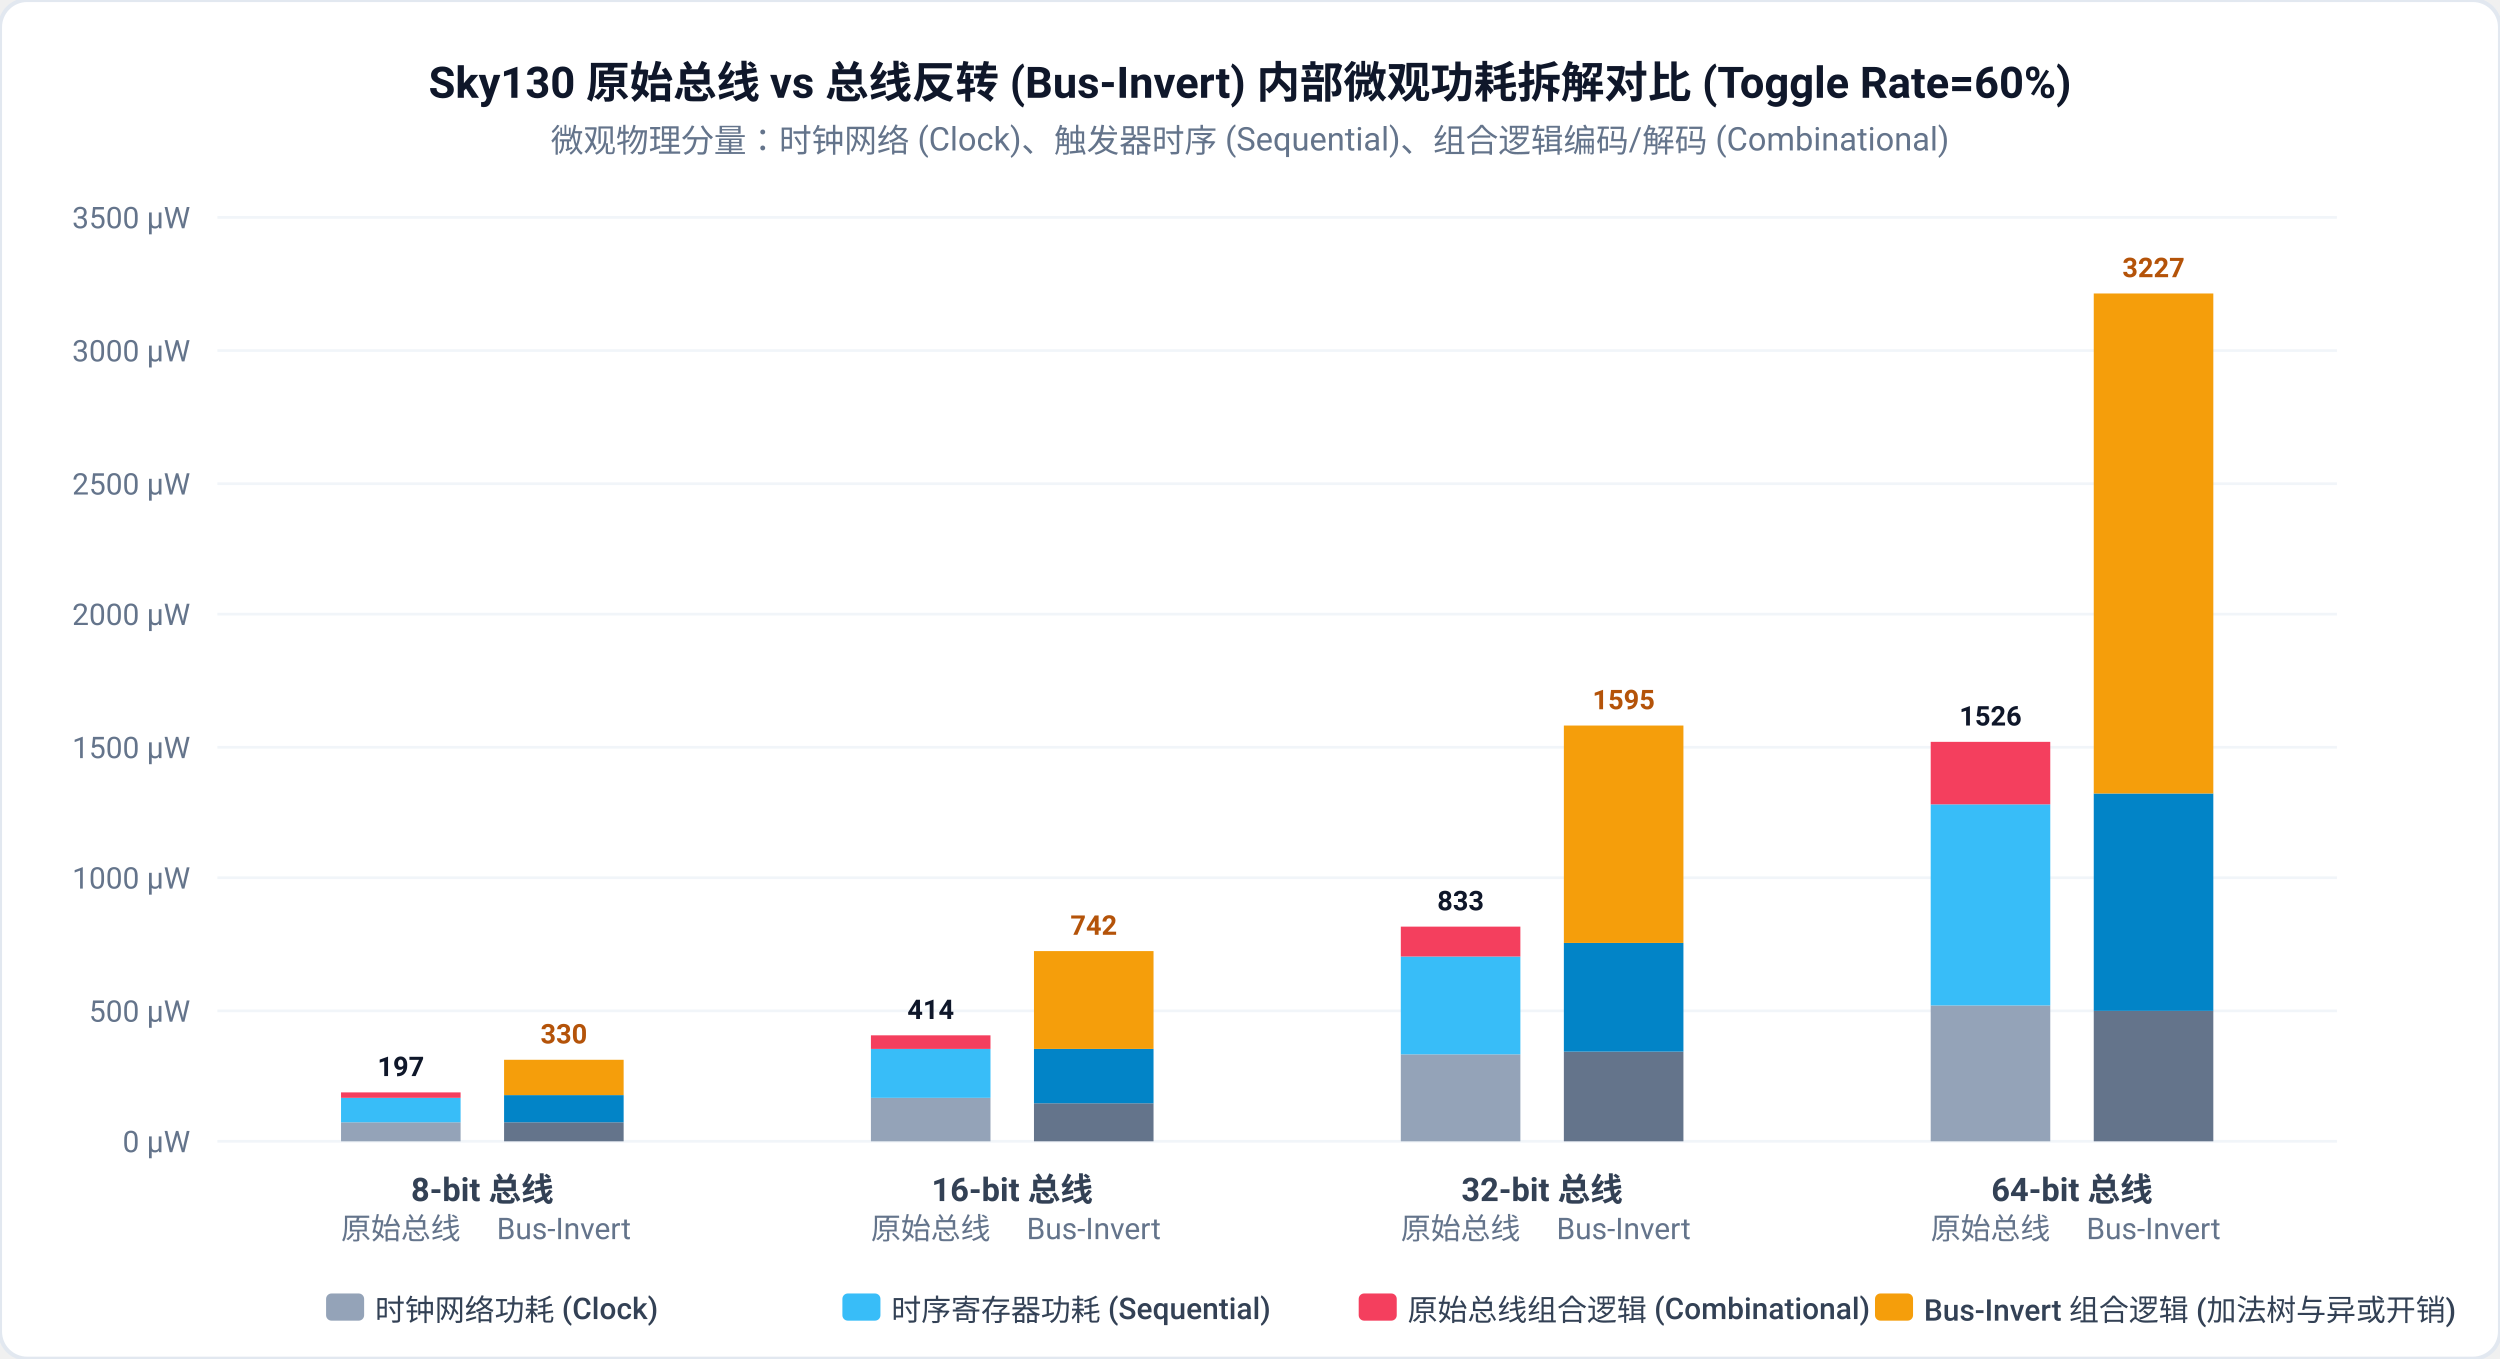
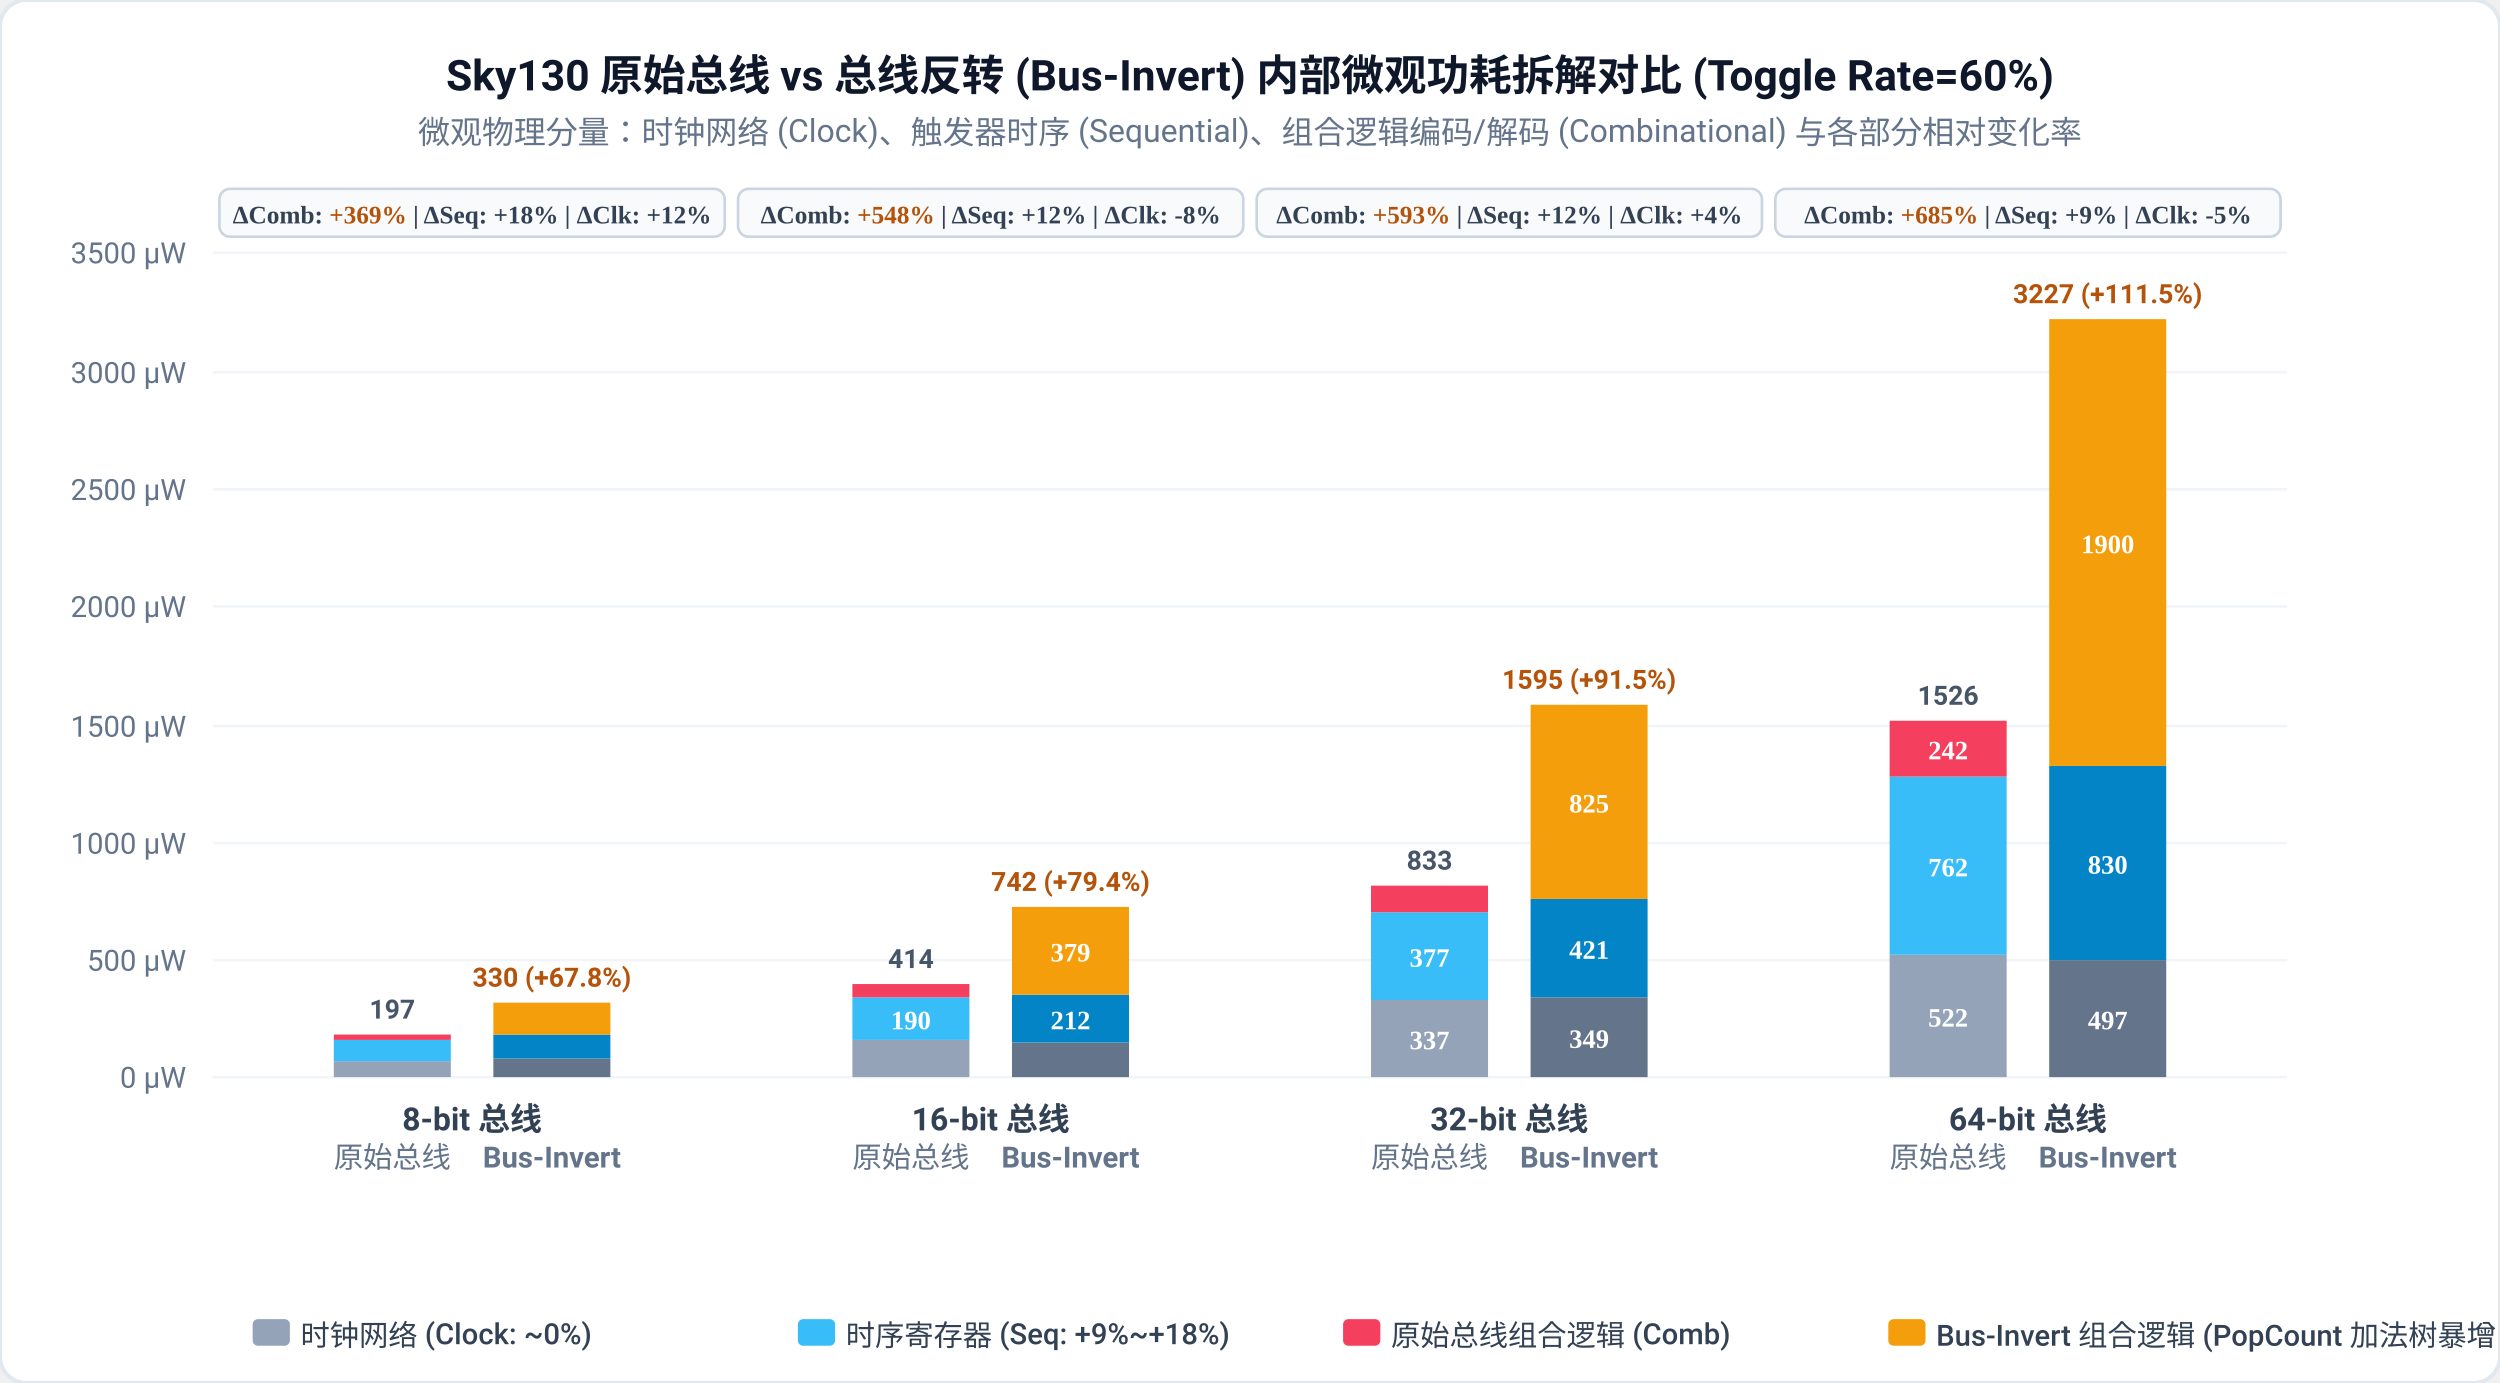
- <svg xmlns="http://www.w3.org/2000/svg" viewBox="0 0 920 500" width="920" height="500">
+ <svg xmlns="http://www.w3.org/2000/svg" viewBox="0 0 940 520" width="940" height="520">
  <defs>
    <style>
    .title { font-family: -apple-system, BlinkMacSystemFont, "Segoe UI", Roboto, Helvetica, Arial, sans-serif; font-size: 16px; font-weight: 700; fill: #0f172a; }
    .subtitle { font-family: -apple-system, BlinkMacSystemFont, "Segoe UI", Roboto, Helvetica, Arial, sans-serif; font-size: 12px; fill: #64748b; }
    .axis-label { font-family: -apple-system, BlinkMacSystemFont, "Segoe UI", Roboto, Helvetica, Arial, sans-serif; font-size: 12px; font-weight: 600; fill: #334155; }
    .tick-label { font-family: -apple-system, BlinkMacSystemFont, "Segoe UI", Roboto, Helvetica, Arial, sans-serif; font-size: 11px; fill: #64748b; }
    .data-label { font-family: -apple-system, BlinkMacSystemFont, "Segoe UI", Roboto, Helvetica, Arial, sans-serif; font-size: 10px; font-weight: 700; }
    .legend-text { font-family: -apple-system, BlinkMacSystemFont, "Segoe UI", Roboto, Helvetica, Arial, sans-serif; font-size: 11px; font-weight: 500; fill: #334155; }
    .grid-line { stroke: #f1f5f9; stroke-width: 1; }
    .zero-line { stroke: #475569; stroke-width: 1.5; stroke-dasharray: 4,4; }
    .axis-line { stroke: #cbd5e1; stroke-width: 1.5; }
  </style>
    <linearGradient id="grad-green" x1="0" y1="0" x2="0" y2="1">
      <stop offset="0%" stop-color="#10b981" />
      <stop offset="100%" stop-color="#059669" />
    </linearGradient>
    <linearGradient id="grad-blue" x1="0" y1="0" x2="0" y2="1">
      <stop offset="0%" stop-color="#0ea5e9" />
      <stop offset="100%" stop-color="#0284c7" />
    </linearGradient>
    <linearGradient id="grad-amber" x1="0" y1="0" x2="0" y2="1">
      <stop offset="0%" stop-color="#f59e0b" />
      <stop offset="100%" stop-color="#d97706" />
    </linearGradient>
    <linearGradient id="grad-red" x1="0" y1="0" x2="0" y2="1">
      <stop offset="0%" stop-color="#f43f5e" />
      <stop offset="100%" stop-color="#e11d48" />
    </linearGradient>
  </defs>
-   <rect width="920" height="500" rx="10" fill="#ffffff" stroke="#e2e8f0" stroke-width="1.5" />
-   <text x="460.0" y="36" text-anchor="middle" class="title">Sky130 原始总线 vs 总线反转 (Bus-Invert) 内部微观功耗拆解对比 (Toggle Rate=60%)</text>
-   <text x="460.0" y="56" text-anchor="middle" class="subtitle">微观物理分量：时钟网络 (Clock)、触发器时序 (Sequential)、组合逻辑编码/解码 (Combinational)</text>
-   <line x1="80" y1="420" x2="860" y2="420" class="grid-line" />
-   <text x="70" y="424" text-anchor="end" class="tick-label">0 µW</text>
-   <line x1="80" y1="372" x2="860" y2="372" class="grid-line" />
-   <text x="70" y="376" text-anchor="end" class="tick-label">500 µW</text>
-   <line x1="80" y1="323" x2="860" y2="323" class="grid-line" />
-   <text x="70" y="327" text-anchor="end" class="tick-label">1000 µW</text>
-   <line x1="80" y1="275" x2="860" y2="275" class="grid-line" />
-   <text x="70" y="279" text-anchor="end" class="tick-label">1500 µW</text>
-   <line x1="80" y1="226" x2="860" y2="226" class="grid-line" />
-   <text x="70" y="230" text-anchor="end" class="tick-label">2000 µW</text>
-   <line x1="80" y1="178" x2="860" y2="178" class="grid-line" />
-   <text x="70" y="182" text-anchor="end" class="tick-label">2500 µW</text>
-   <line x1="80" y1="129" x2="860" y2="129" class="grid-line" />
-   <text x="70" y="133" text-anchor="end" class="tick-label">3000 µW</text>
-   <line x1="80" y1="80" x2="860" y2="80" class="grid-line" />
-   <text x="70" y="84" text-anchor="end" class="tick-label">3500 µW</text>
-   <rect x="125.5" y="413" width="44" height="7" fill="#94a3b8" />
-   <rect x="125.5" y="404" width="44" height="9" fill="#38bdf8" />
-   <rect x="125.5" y="402" width="44" height="2" fill="#f43f5e" />
-   <text x="147.5" y="396" text-anchor="middle" class="data-label" fill="#0f172a">197</text>
-   <rect x="185.5" y="413" width="44" height="7" fill="#64748b" />
-   <rect x="185.5" y="403" width="44" height="10" fill="#0284c7" />
-   <rect x="185.5" y="390" width="44" height="13" fill="#f59e0b" />
-   <text x="207.5" y="384" text-anchor="middle" class="data-label" fill="#b45309">330</text>
-   <text x="177.5" y="442" text-anchor="middle" class="axis-label">8-bit 总线</text>
-   <text x="147.5" y="456" text-anchor="middle" class="tick-label">原始总线</text>
-   <text x="207.5" y="456" text-anchor="middle" class="tick-label">Bus-Invert</text>
-   <rect x="320.5" y="404" width="44" height="16" fill="#94a3b8" />
-   <rect x="320.5" y="386" width="44" height="18" fill="#38bdf8" />
-   <rect x="320.5" y="381" width="44" height="5" fill="#f43f5e" />
-   <text x="342.5" y="375" text-anchor="middle" class="data-label" fill="#0f172a">414</text>
-   <rect x="380.5" y="406" width="44" height="14" fill="#64748b" />
-   <rect x="380.5" y="386" width="44" height="20" fill="#0284c7" />
-   <rect x="380.5" y="350" width="44" height="36" fill="#f59e0b" />
-   <text x="402.5" y="344" text-anchor="middle" class="data-label" fill="#b45309">742</text>
-   <text x="372.5" y="442" text-anchor="middle" class="axis-label">16-bit 总线</text>
-   <text x="342.5" y="456" text-anchor="middle" class="tick-label">原始总线</text>
-   <text x="402.5" y="456" text-anchor="middle" class="tick-label">Bus-Invert</text>
-   <rect x="515.5" y="388" width="44" height="32" fill="#94a3b8" />
-   <rect x="515.5" y="352" width="44" height="36" fill="#38bdf8" />
-   <rect x="515.5" y="341" width="44" height="11" fill="#f43f5e" />
-   <text x="537.5" y="335" text-anchor="middle" class="data-label" fill="#0f172a">833</text>
-   <rect x="575.5" y="387" width="44" height="33" fill="#64748b" />
-   <rect x="575.5" y="347" width="44" height="40" fill="#0284c7" />
-   <rect x="575.5" y="267" width="44" height="80" fill="#f59e0b" />
-   <text x="597.5" y="261" text-anchor="middle" class="data-label" fill="#b45309">1595</text>
-   <text x="567.5" y="442" text-anchor="middle" class="axis-label">32-bit 总线</text>
-   <text x="537.5" y="456" text-anchor="middle" class="tick-label">原始总线</text>
-   <text x="597.5" y="456" text-anchor="middle" class="tick-label">Bus-Invert</text>
-   <rect x="710.5" y="370" width="44" height="50" fill="#94a3b8" />
-   <rect x="710.5" y="296" width="44" height="74" fill="#38bdf8" />
-   <rect x="710.5" y="273" width="44" height="23" fill="#f43f5e" />
-   <text x="732.5" y="267" text-anchor="middle" class="data-label" fill="#0f172a">1526</text>
-   <rect x="770.5" y="372" width="44" height="48" fill="#64748b" />
-   <rect x="770.5" y="292" width="44" height="80" fill="#0284c7" />
-   <rect x="770.5" y="108" width="44" height="184" fill="#f59e0b" />
-   <text x="792.5" y="102" text-anchor="middle" class="data-label" fill="#b45309">3227</text>
-   <text x="762.5" y="442" text-anchor="middle" class="axis-label">64-bit 总线</text>
-   <text x="732.5" y="456" text-anchor="middle" class="tick-label">原始总线</text>
-   <text x="792.5" y="456" text-anchor="middle" class="tick-label">Bus-Invert</text>
-   <rect x="120" y="476" width="14" height="10" rx="2" fill="#94a3b8" />
-   <text x="138" y="486" class="legend-text" font-size="11px">时钟网络功耗 (Clock)</text>
-   <rect x="310" y="476" width="14" height="10" rx="2" fill="#38bdf8" />
-   <text x="328" y="486" class="legend-text" font-size="11px">时序寄存器功耗 (Sequential)</text>
-   <rect x="500" y="476" width="14" height="10" rx="2" fill="#f43f5e" />
-   <text x="518" y="486" class="legend-text" font-size="11px">原始总线组合逻辑 (Combinational)</text>
-   <rect x="690" y="476" width="14" height="10" rx="2" fill="#f59e0b" />
-   <text x="708" y="486" class="legend-text" font-size="11px">Bus-Invert 组合逻辑 (加法树与异或开销)</text>
+   <rect width="940" height="520" rx="10" fill="#ffffff" stroke="#e2e8f0" stroke-width="1.5" />
+   <text x="470.0" y="34" text-anchor="middle" class="title">Sky130 原始总线 vs 总线反转 (Bus-Invert) 内部微观功耗拆解对比 (Toggle Rate=60%)</text>
+   <text x="470.0" y="54" text-anchor="middle" class="subtitle">微观物理分量：时钟网络 (Clock)、触发器时序 (Sequential)、组合逻辑编码/解码 (Combinational) 与各部分相对变化率</text>
+   <line x1="80" y1="405" x2="860" y2="405" class="grid-line" />
+   <text x="70" y="409" text-anchor="end" class="tick-label">0 µW</text>
+   <line x1="80" y1="361" x2="860" y2="361" class="grid-line" />
+   <text x="70" y="365" text-anchor="end" class="tick-label">500 µW</text>
+   <line x1="80" y1="317" x2="860" y2="317" class="grid-line" />
+   <text x="70" y="321" text-anchor="end" class="tick-label">1000 µW</text>
+   <line x1="80" y1="273" x2="860" y2="273" class="grid-line" />
+   <text x="70" y="277" text-anchor="end" class="tick-label">1500 µW</text>
+   <line x1="80" y1="228" x2="860" y2="228" class="grid-line" />
+   <text x="70" y="232" text-anchor="end" class="tick-label">2000 µW</text>
+   <line x1="80" y1="184" x2="860" y2="184" class="grid-line" />
+   <text x="70" y="188" text-anchor="end" class="tick-label">2500 µW</text>
+   <line x1="80" y1="140" x2="860" y2="140" class="grid-line" />
+   <text x="70" y="144" text-anchor="end" class="tick-label">3000 µW</text>
+   <line x1="80" y1="95" x2="860" y2="95" class="grid-line" />
+   <text x="70" y="99" text-anchor="end" class="tick-label">3500 µW</text>
+   <rect x="82.5" y="71" width="190" height="18" rx="4" fill="#f8fafc" stroke="#cbd5e1" stroke-width="1" />
+   <text x="177.5" y="84" text-anchor="middle" font-size="9.5px" font-weight="600" fill="#334155">ΔComb: <tspan fill="#b45309" font-weight="700">+369%</tspan> | ΔSeq: +18% | ΔClk: +12%</text>
+   <rect x="125.5" y="399" width="44" height="6" fill="#94a3b8" />
+   <rect x="125.5" y="391" width="44" height="8" fill="#38bdf8" />
+   <rect x="125.5" y="389" width="44" height="2" fill="#f43f5e" />
+   <text x="147.5" y="383" text-anchor="middle" class="data-label" fill="#475569">197</text>
+   <rect x="185.5" y="398" width="44" height="7" fill="#64748b" />
+   <rect x="185.5" y="389" width="44" height="9" fill="#0284c7" />
+   <rect x="185.5" y="377" width="44" height="12" fill="#f59e0b" />
+   <text x="207.5" y="371" text-anchor="middle" class="data-label" fill="#b45309">330 (+67.8%)</text>
+   <text x="177.5" y="425" text-anchor="middle" class="axis-label">8-bit 总线</text>
+   <text x="147.5" y="439" text-anchor="middle" class="tick-label">原始总线</text>
+   <text x="207.5" y="439" text-anchor="middle" class="tick-label" font-weight="600" fill="#b45309">Bus-Invert</text>
+   <rect x="277.5" y="71" width="190" height="18" rx="4" fill="#f8fafc" stroke="#cbd5e1" stroke-width="1" />
+   <text x="372.5" y="84" text-anchor="middle" font-size="9.5px" font-weight="600" fill="#334155">ΔComb: <tspan fill="#b45309" font-weight="700">+548%</tspan> | ΔSeq: +12% | ΔClk: -8%</text>
+   <rect x="320.5" y="391" width="44" height="14" fill="#94a3b8" />
+   <rect x="320.5" y="375" width="44" height="16" fill="#38bdf8" />
+   <text x="342.5" y="387.0" text-anchor="middle" font-size="10px" font-weight="600" fill="#ffffff">190</text>
+   <rect x="320.5" y="370" width="44" height="5" fill="#f43f5e" />
+   <text x="342.5" y="364" text-anchor="middle" class="data-label" fill="#475569">414</text>
+   <rect x="380.5" y="392" width="44" height="13" fill="#64748b" />
+   <rect x="380.5" y="374" width="44" height="18" fill="#0284c7" />
+   <text x="402.5" y="387.0" text-anchor="middle" font-size="10px" font-weight="600" fill="#ffffff">212</text>
+   <rect x="380.5" y="341" width="44" height="33" fill="#f59e0b" />
+   <text x="402.5" y="361.5" text-anchor="middle" font-size="10px" font-weight="600" fill="#ffffff">379</text>
+   <text x="402.5" y="335" text-anchor="middle" class="data-label" fill="#b45309">742 (+79.4%)</text>
+   <text x="372.5" y="425" text-anchor="middle" class="axis-label">16-bit 总线</text>
+   <text x="342.5" y="439" text-anchor="middle" class="tick-label">原始总线</text>
+   <text x="402.5" y="439" text-anchor="middle" class="tick-label" font-weight="600" fill="#b45309">Bus-Invert</text>
+   <rect x="472.5" y="71" width="190" height="18" rx="4" fill="#f8fafc" stroke="#cbd5e1" stroke-width="1" />
+   <text x="567.5" y="84" text-anchor="middle" font-size="9.5px" font-weight="600" fill="#334155">ΔComb: <tspan fill="#b45309" font-weight="700">+593%</tspan> | ΔSeq: +12% | ΔClk: +4%</text>
+   <rect x="515.5" y="376" width="44" height="29" fill="#94a3b8" />
+   <text x="537.5" y="394.5" text-anchor="middle" font-size="10px" font-weight="600" fill="#ffffff">337</text>
+   <rect x="515.5" y="343" width="44" height="33" fill="#38bdf8" />
+   <text x="537.5" y="363.5" text-anchor="middle" font-size="10px" font-weight="600" fill="#ffffff">377</text>
+   <rect x="515.5" y="333" width="44" height="10" fill="#f43f5e" />
+   <text x="537.5" y="327" text-anchor="middle" class="data-label" fill="#475569">833</text>
+   <rect x="575.5" y="375" width="44" height="30" fill="#64748b" />
+   <text x="597.5" y="394.0" text-anchor="middle" font-size="10px" font-weight="600" fill="#ffffff">349</text>
+   <rect x="575.5" y="338" width="44" height="37" fill="#0284c7" />
+   <text x="597.5" y="360.5" text-anchor="middle" font-size="10px" font-weight="600" fill="#ffffff">421</text>
+   <rect x="575.5" y="265" width="44" height="73" fill="#f59e0b" />
+   <text x="597.5" y="305.5" text-anchor="middle" font-size="10px" font-weight="600" fill="#ffffff">825</text>
+   <text x="597.5" y="259" text-anchor="middle" class="data-label" fill="#b45309">1595 (+91.5%)</text>
+   <text x="567.5" y="425" text-anchor="middle" class="axis-label">32-bit 总线</text>
+   <text x="537.5" y="439" text-anchor="middle" class="tick-label">原始总线</text>
+   <text x="597.5" y="439" text-anchor="middle" class="tick-label" font-weight="600" fill="#b45309">Bus-Invert</text>
+   <rect x="667.5" y="71" width="190" height="18" rx="4" fill="#f8fafc" stroke="#cbd5e1" stroke-width="1" />
+   <text x="762.5" y="84" text-anchor="middle" font-size="9.5px" font-weight="600" fill="#334155">ΔComb: <tspan fill="#b45309" font-weight="700">+685%</tspan> | ΔSeq: +9% | ΔClk: -5%</text>
+   <rect x="710.5" y="359" width="44" height="46" fill="#94a3b8" />
+   <text x="732.5" y="386.0" text-anchor="middle" font-size="10px" font-weight="600" fill="#ffffff">522</text>
+   <rect x="710.5" y="292" width="44" height="67" fill="#38bdf8" />
+   <text x="732.5" y="329.5" text-anchor="middle" font-size="10px" font-weight="600" fill="#ffffff">762</text>
+   <rect x="710.5" y="271" width="44" height="21" fill="#f43f5e" />
+   <text x="732.5" y="285.5" text-anchor="middle" font-size="10px" font-weight="600" fill="#ffffff">242</text>
+   <text x="732.5" y="265" text-anchor="middle" class="data-label" fill="#475569">1526</text>
+   <rect x="770.5" y="361" width="44" height="44" fill="#64748b" />
+   <text x="792.5" y="387.0" text-anchor="middle" font-size="10px" font-weight="600" fill="#ffffff">497</text>
+   <rect x="770.5" y="288" width="44" height="73" fill="#0284c7" />
+   <text x="792.5" y="328.5" text-anchor="middle" font-size="10px" font-weight="600" fill="#ffffff">830</text>
+   <rect x="770.5" y="120" width="44" height="168" fill="#f59e0b" />
+   <text x="792.5" y="208.0" text-anchor="middle" font-size="10px" font-weight="600" fill="#ffffff">1900</text>
+   <text x="792.5" y="114" text-anchor="middle" class="data-label" fill="#b45309">3227 (+111.5%)</text>
+   <text x="762.5" y="425" text-anchor="middle" class="axis-label">64-bit 总线</text>
+   <text x="732.5" y="439" text-anchor="middle" class="tick-label">原始总线</text>
+   <text x="792.5" y="439" text-anchor="middle" class="tick-label" font-weight="600" fill="#b45309">Bus-Invert</text>
+   <rect x="95" y="496" width="14" height="10" rx="2" fill="#94a3b8" />
+   <text x="113" y="506" class="legend-text" font-size="11px">时钟网络 (Clock: ~0%)</text>
+   <rect x="300" y="496" width="14" height="10" rx="2" fill="#38bdf8" />
+   <text x="318" y="506" class="legend-text" font-size="11px">时序寄存器 (Seq: +9%~+18%)</text>
+   <rect x="505" y="496" width="14" height="10" rx="2" fill="#f43f5e" />
+   <text x="523" y="506" class="legend-text" font-size="11px">原始总线组合逻辑 (Comb)</text>
+   <rect x="710" y="496" width="14" height="10" rx="2" fill="#f59e0b" />
+   <text x="728" y="506" class="legend-text" font-size="11px">Bus-Invert 组合逻辑 (PopCount 加法树暴增 +369%~+685%)</text>
</svg>
